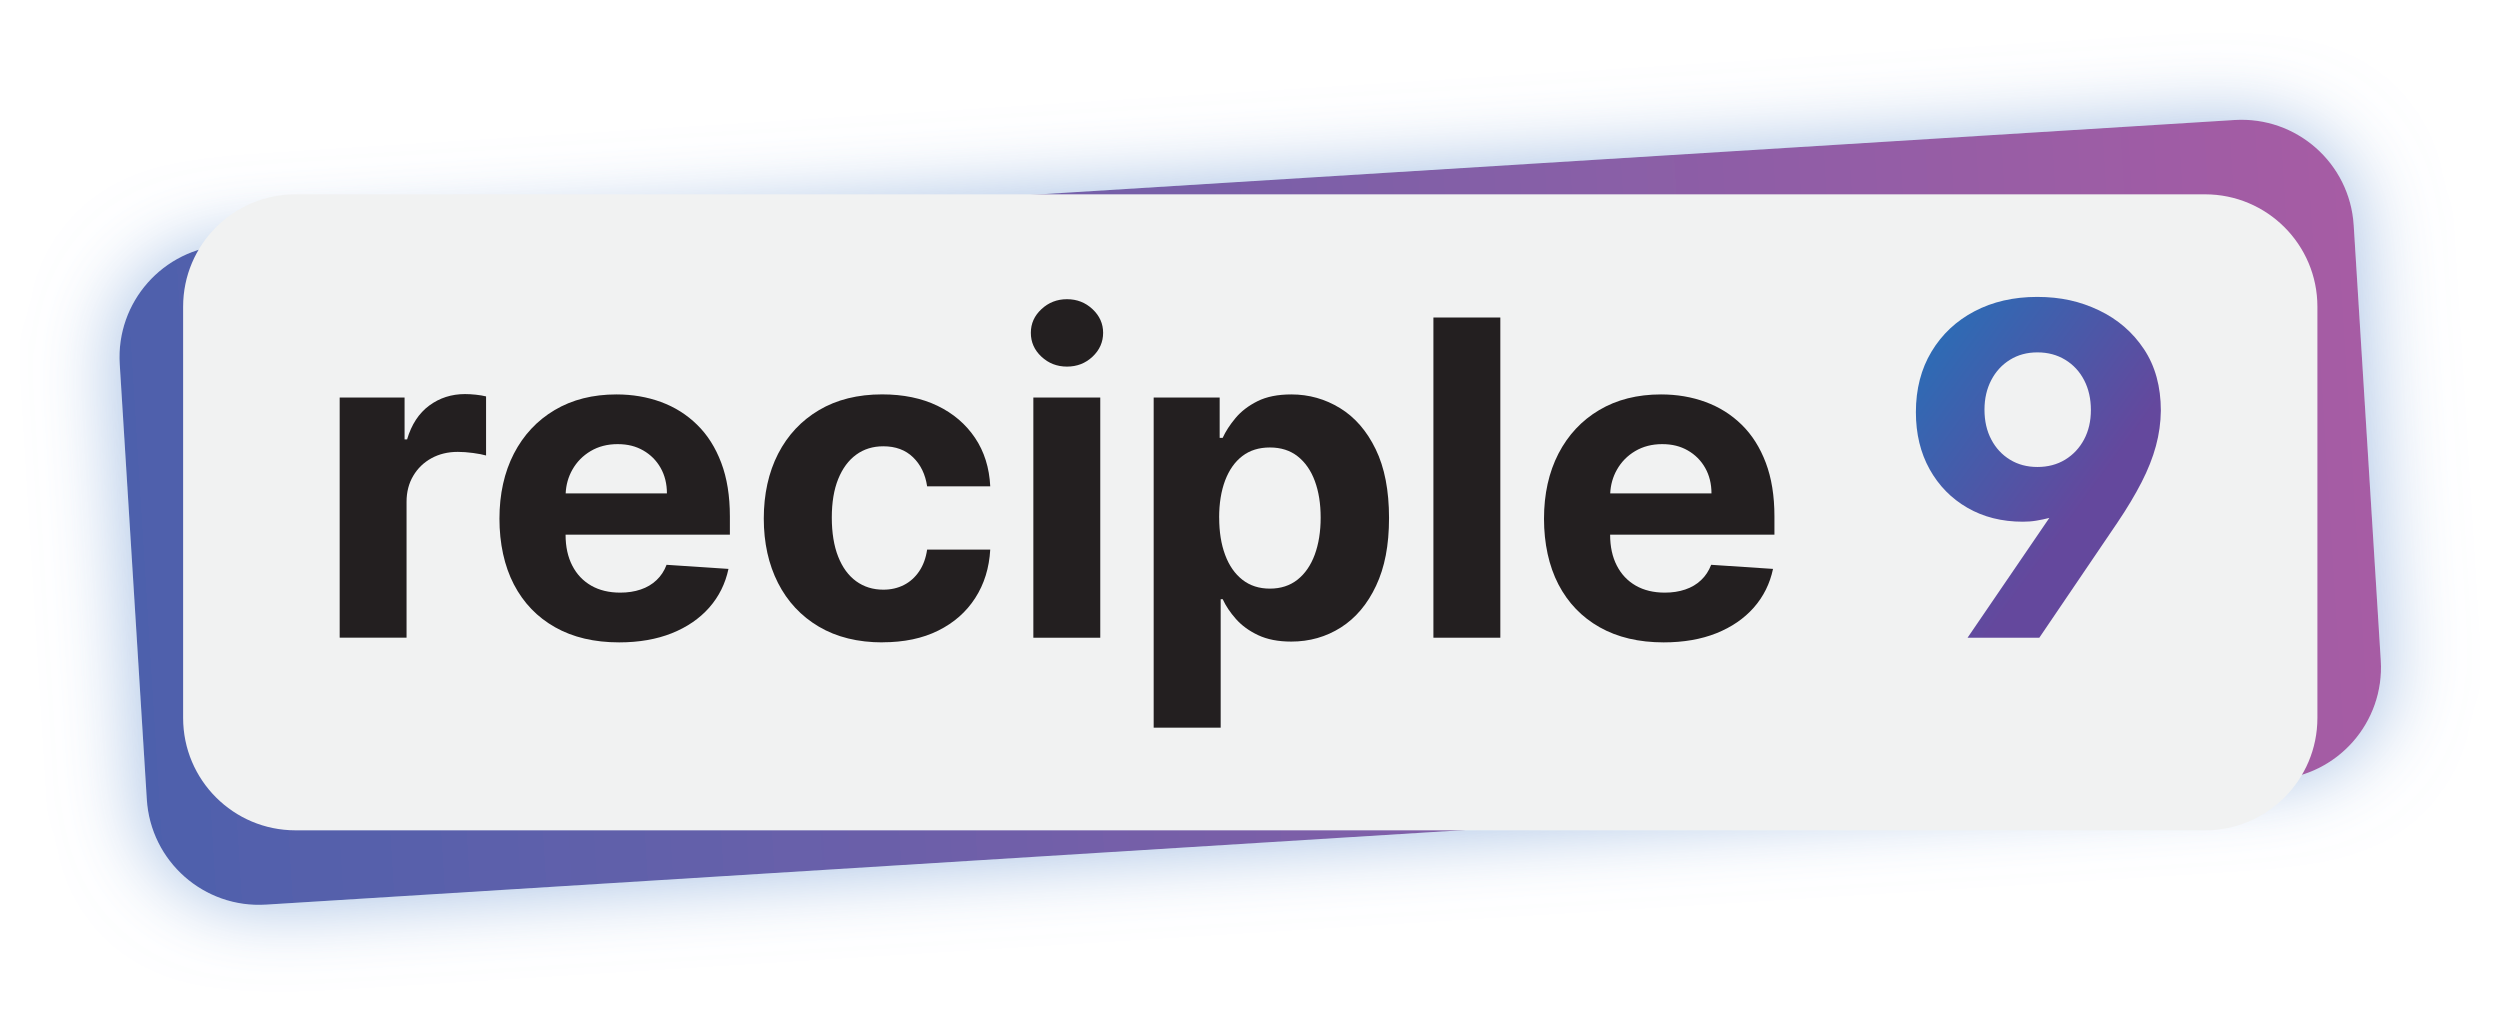
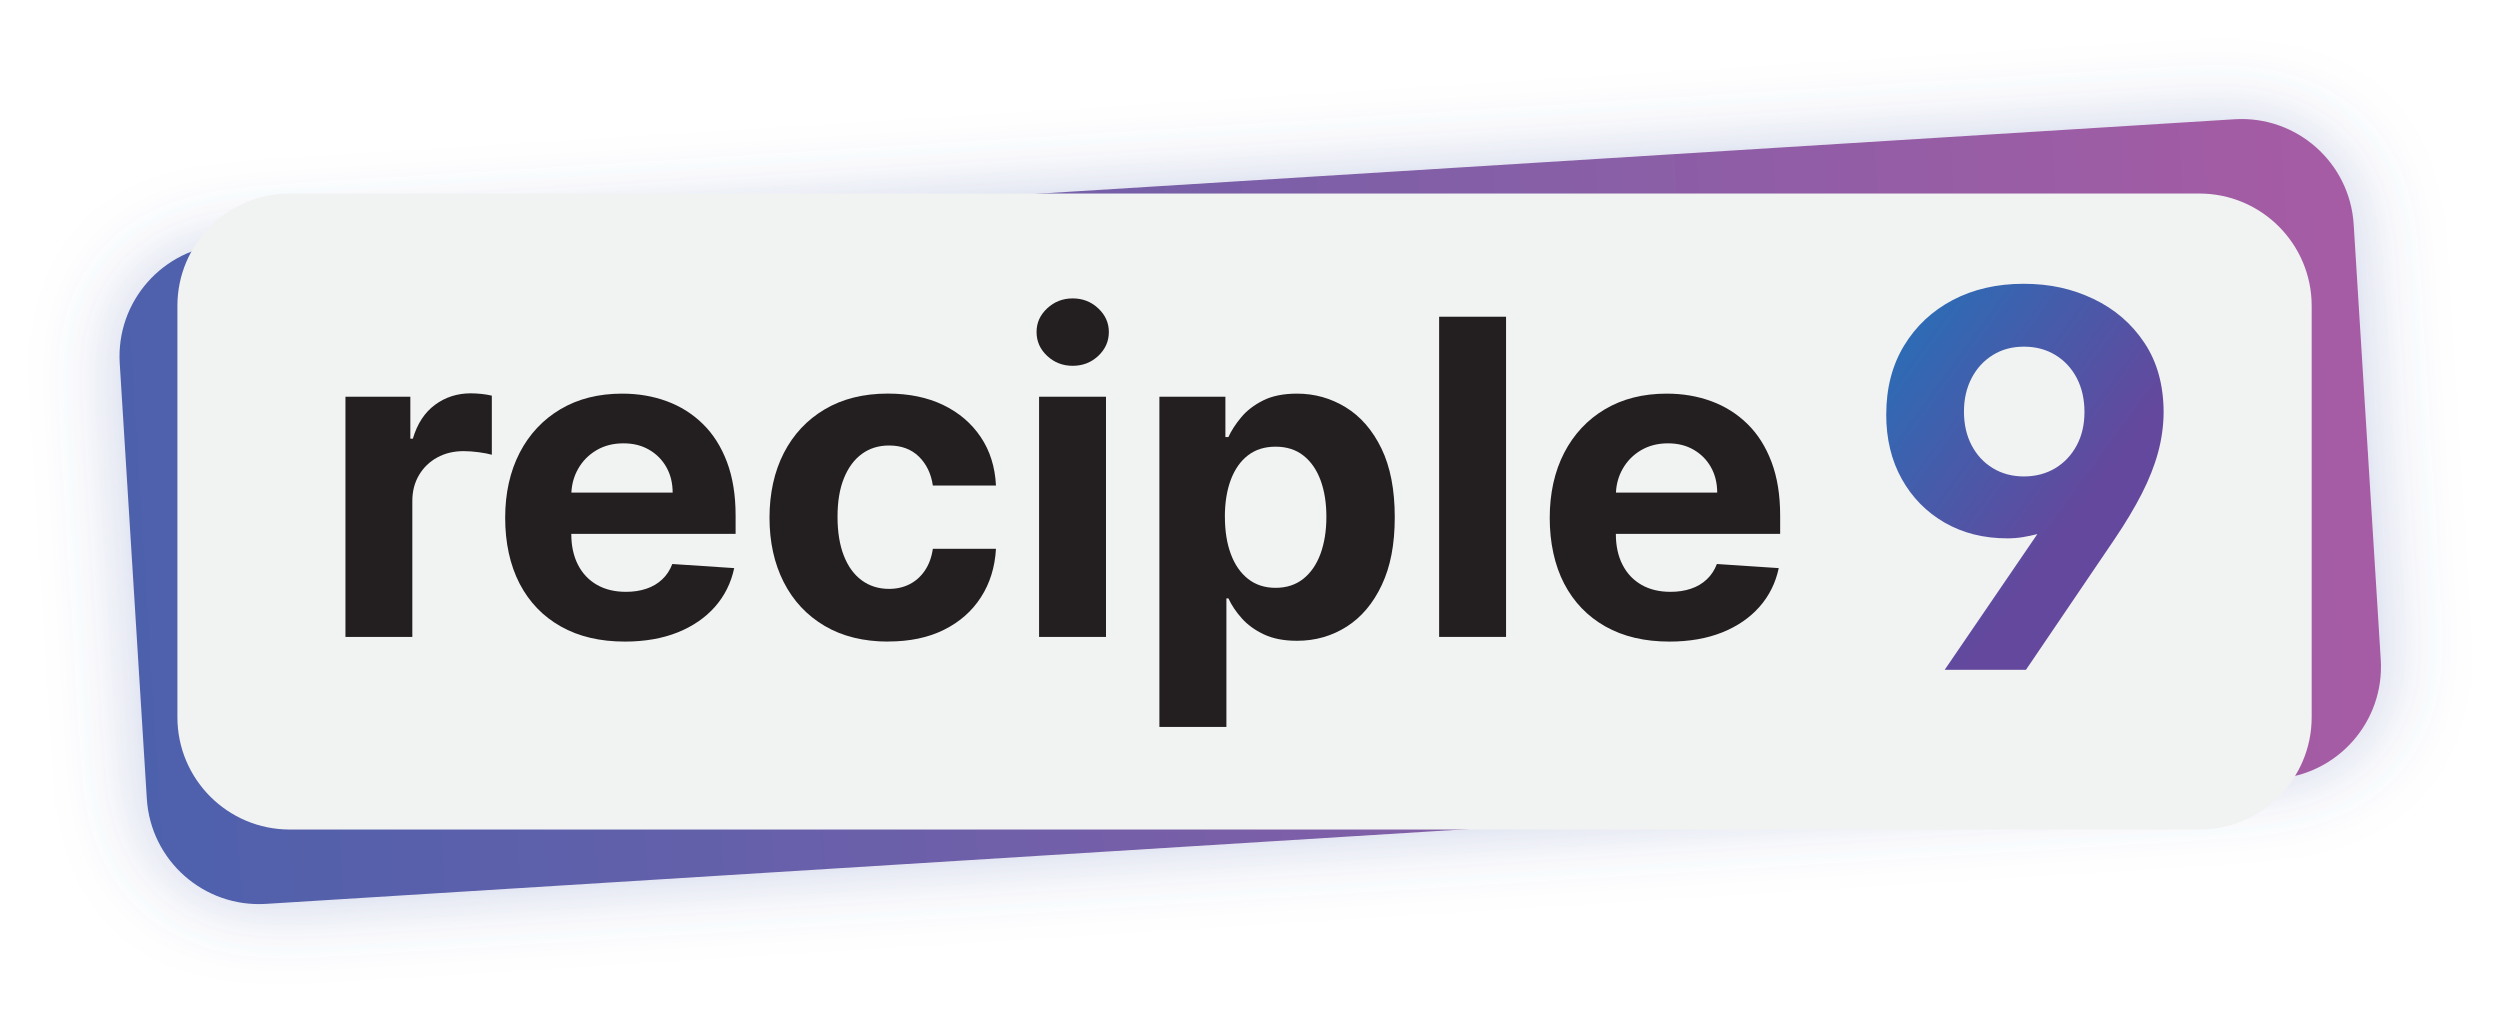
<svg xmlns="http://www.w3.org/2000/svg" id="Layer_2" width="200.32mm" height="82.04mm" viewBox="0 0 567.84 232.56">
  <defs>
    <style>.cls-1{fill:url(#New_Gradient_Swatch_1);filter:url(#outer-glow-1);}.cls-2{fill:#f1f2f2;}.cls-3{fill:url(#linear-gradient);}.cls-4{fill:#231f20;}</style>
-     <linearGradient id="New_Gradient_Swatch_1" x1="40.81" y1="106.19" x2="548.46" y2="106.19" gradientTransform="translate(-11.09 16.47) scale(1 .94)" gradientUnits="userSpaceOnUse">
+     <linearGradient id="New_Gradient_Swatch_1" x1="40.43" y1="106.38" x2="548.08" y2="106.38" gradientTransform="translate(-10.72 16.11) scale(1 .94)" gradientUnits="userSpaceOnUse">
      <stop offset="0" stop-color="#4e61ac" />
      <stop offset="1" stop-color="#a65ca4" />
    </linearGradient>
    <filter id="outer-glow-1" filterUnits="userSpaceOnUse">
      <feOffset dx="0" dy="0" />
      <feGaussianBlur result="blur" stdDeviation="9" />
-       <feFlood flood-color="#91b1dd" flood-opacity=".85" />
+       <feFlood flood-color="#495eab" flood-opacity=".3" />
      <feComposite in2="blur" operator="in" />
      <feComposite in="SourceGraphic" />
    </filter>
-     <linearGradient id="linear-gradient" x1="427.67" y1="82.47" x2="472.62" y2="115.25" gradientUnits="userSpaceOnUse">
+     <linearGradient id="linear-gradient" x1="419.94" y1="81.49" x2="470.85" y2="118.62" gradientUnits="userSpaceOnUse">
      <stop offset="0" stop-color="#2670b8" />
      <stop offset="1" stop-color="#64489d" />
    </linearGradient>
  </defs>
  <g id="Layer_1-2">
    <g>
-       <rect class="cls-1" x="29.78" y="41.31" width="508.4" height="150.11" rx="25.52" ry="25.52" transform="translate(-6.68 17.86) rotate(-3.56)" />
-       <rect class="cls-2" x="41.59" y="44.14" width="484.78" height="144.46" rx="25.52" ry="25.52" />
+       <rect class="cls-1" x="29.78" y="41.14" width="508.4" height="150.11" rx="25.52" ry="25.52" transform="translate(-6.67 17.86) rotate(-3.56)" />
+       <rect class="cls-2" x="40.29" y="43.96" width="484.78" height="144.46" rx="25.52" ry="25.52" />
      <g>
-         <path class="cls-4" d="M77.15,144.84v-54.55h14.74v9.52h.57c1-3.39,2.68-5.95,5.03-7.69,2.35-1.74,5.07-2.61,8.13-2.61,.76,0,1.58,.05,2.46,.14,.88,.09,1.65,.23,2.32,.39v13.42c-.71-.21-1.7-.4-2.96-.57-1.26-.17-2.41-.25-3.46-.25-2.24,0-4.23,.48-5.98,1.44-1.75,.96-3.13,2.29-4.14,4-1.01,1.7-1.52,3.67-1.52,5.9v30.86h-15.2Z" />
-         <path class="cls-4" d="M165.78,121.44v-4.15c0-4.64-.65-8.7-1.96-12.17-1.31-3.47-3.13-6.35-5.48-8.64-2.34-2.3-5.08-4.02-8.2-5.17-3.13-1.15-6.5-1.72-10.12-1.72-5.37,0-10.05,1.18-14.04,3.55-3.98,2.36-7.07,5.67-9.26,9.9-2.18,4.24-3.28,9.17-3.28,14.78s1.1,10.73,3.28,14.93c2.19,4.2,5.31,7.45,9.37,9.73,4.05,2.29,8.9,3.43,14.54,3.43,4.52,0,8.51-.7,11.97-2.08,3.46-1.39,6.29-3.33,8.49-5.82,2.2-2.5,3.66-5.43,4.37-8.79l-14.06-.93c-.52,1.38-1.28,2.54-2.28,3.48-1,.95-2.2,1.66-3.6,2.13-1.41,.48-2.95,.71-4.64,.71-2.55,0-4.75-.53-6.6-1.59-1.86-1.07-3.29-2.58-4.3-4.55-1.01-1.96-1.52-4.3-1.52-6.99v-.04h37.32Zm-35.78-14.75c1-1.77,2.38-3.18,4.15-4.23s3.81-1.58,6.12-1.58,4.16,.48,5.84,1.44c1.67,.96,2.99,2.28,3.94,3.96s1.43,3.61,1.43,5.79h-23c.09-1.96,.6-3.75,1.52-5.38Z" />
-         <path class="cls-4" d="M200.46,145.91c-5.61,0-10.44-1.19-14.47-3.57-4.03-2.38-7.12-5.69-9.28-9.93-2.15-4.24-3.23-9.11-3.23-14.63s1.09-10.49,3.26-14.72c2.18-4.23,5.27-7.53,9.29-9.91,4.02-2.38,8.8-3.57,14.34-3.57,4.78,0,8.97,.86,12.56,2.59,3.59,1.73,6.43,4.16,8.53,7.28s3.25,6.79,3.46,11.01h-14.34c-.4-2.72-1.47-4.92-3.19-6.59s-3.98-2.5-6.76-2.5c-2.35,0-4.41,.63-6.15,1.9-1.75,1.27-3.11,3.11-4.09,5.52-.98,2.41-1.46,5.34-1.46,8.77s.48,6.44,1.45,8.88c.96,2.44,2.32,4.3,4.08,5.58,1.76,1.28,3.82,1.92,6.17,1.92,1.74,0,3.3-.36,4.69-1.07,1.39-.71,2.54-1.75,3.46-3.11,.92-1.36,1.52-3,1.8-4.92h14.34c-.24,4.17-1.37,7.83-3.41,10.99-2.03,3.16-4.83,5.63-8.4,7.4-3.57,1.78-7.79,2.66-12.67,2.66Z" />
-         <path class="cls-4" d="M242.35,83.27c-2.26,0-4.19-.75-5.8-2.25s-2.41-3.31-2.41-5.42,.8-3.88,2.41-5.38,3.54-2.26,5.8-2.26,4.19,.75,5.8,2.26,2.41,3.3,2.41,5.38-.8,3.91-2.41,5.42-3.54,2.25-5.8,2.25Zm-7.64,61.58v-54.55h15.2v54.55h-15.2Z" />
-         <path class="cls-4" d="M262.04,165.3V90.3h14.99v9.16h.68c.67-1.47,1.64-2.97,2.91-4.49,1.27-1.53,2.94-2.81,5-3.84,2.06-1.03,4.62-1.54,7.69-1.54,4,0,7.68,1.04,11.06,3.11,3.38,2.07,6.08,5.18,8.1,9.34,2.02,4.15,3.03,9.36,3.03,15.61s-.98,11.22-2.94,15.39c-1.96,4.18-4.63,7.34-7.99,9.48-3.37,2.14-7.13,3.21-11.29,3.21-2.95,0-5.45-.49-7.51-1.46-2.06-.97-3.74-2.2-5.05-3.68-1.31-1.48-2.31-2.98-3-4.49h-.46v29.19h-15.2Zm14.88-47.73c0,3.24,.45,6.07,1.36,8.49,.9,2.42,2.21,4.29,3.92,5.63,1.71,1.34,3.79,2.01,6.24,2.01s4.57-.68,6.28-2.04c1.71-1.36,3.01-3.25,3.91-5.68,.89-2.43,1.34-5.23,1.34-8.4s-.44-5.92-1.32-8.31c-.88-2.39-2.18-4.26-3.89-5.61-1.71-1.35-3.82-2.02-6.32-2.02s-4.56,.65-6.26,1.95c-1.7,1.3-3,3.15-3.91,5.54-.9,2.39-1.36,5.21-1.36,8.45Z" />
-         <path class="cls-4" d="M340.78,72.12v72.73h-15.2V72.12h15.2Z" />
-         <path class="cls-4" d="M403.04,121.44v-4.15c0-4.64-.65-8.7-1.96-12.17-1.31-3.47-3.13-6.35-5.47-8.64-2.35-2.3-5.08-4.02-8.21-5.17-3.13-1.15-6.5-1.72-10.12-1.72-5.37,0-10.05,1.18-14.04,3.55-3.98,2.36-7.07,5.67-9.26,9.9-2.18,4.24-3.28,9.17-3.28,14.78s1.1,10.73,3.28,14.93c2.19,4.2,5.32,7.45,9.37,9.73,4.06,2.29,8.9,3.43,14.54,3.43,4.52,0,8.51-.7,11.97-2.08,3.46-1.39,6.29-3.33,8.49-5.82,2.2-2.5,3.66-5.43,4.37-8.79l-14.05-.93c-.53,1.38-1.29,2.54-2.29,3.48-1,.95-2.2,1.66-3.6,2.13-1.41,.48-2.95,.71-4.64,.71-2.55,0-4.75-.53-6.6-1.59-1.86-1.07-3.29-2.58-4.3-4.55-1.01-1.96-1.52-4.3-1.52-6.99v-.04h37.32Zm-35.78-14.75c1-1.77,2.38-3.18,4.15-4.23,1.78-1.05,3.82-1.58,6.12-1.58s4.16,.48,5.84,1.44c1.67,.96,2.99,2.28,3.94,3.96,.95,1.68,1.43,3.61,1.43,5.79h-23c.09-1.96,.6-3.75,1.52-5.38Z" />
-         <path class="cls-3" d="M435.17,93.61c0-5.24,1.19-9.83,3.56-13.76,2.37-3.93,5.62-6.98,9.76-9.15,4.13-2.17,8.87-3.26,14.22-3.26s9.77,1.01,14.03,3.04c4.26,2.03,7.67,4.97,10.23,8.82,2.56,3.85,3.84,8.51,3.84,13.98-.03,2.68-.4,5.36-1.12,8.02-.72,2.66-1.81,5.41-3.26,8.24-1.45,2.83-3.27,5.88-5.47,9.14l-17.76,26.18h-16.3l18.58-27.22c-.95,.25-1.93,.45-2.94,.62s-2.04,.24-3.09,.24c-4.75,0-8.94-1.06-12.59-3.17-3.65-2.11-6.51-5.03-8.58-8.76-2.07-3.73-3.11-8.04-3.11-12.94Zm15.58-.56c0,2.56,.51,4.82,1.54,6.77,1.02,1.95,2.44,3.48,4.25,4.59,1.81,1.11,3.89,1.66,6.24,1.66s4.47-.55,6.29-1.66,3.25-2.63,4.29-4.57,1.56-4.18,1.56-6.71-.51-4.82-1.54-6.79c-1.02-1.96-2.45-3.5-4.29-4.62s-3.94-1.68-6.31-1.68-4.43,.56-6.24,1.68c-1.81,1.12-3.23,2.66-4.25,4.62-1.02,1.96-1.54,4.2-1.54,6.71Z" />
+         <path class="cls-4" d="M78.46,144.67v-54.55h14.74v9.52h.57c1-3.39,2.68-5.95,5.03-7.69,2.35-1.74,5.07-2.61,8.13-2.61,.76,0,1.58,.05,2.46,.14,.88,.09,1.65,.23,2.32,.39v13.42c-.71-.21-1.7-.4-2.96-.57-1.26-.17-2.41-.25-3.46-.25-2.24,0-4.23,.48-5.98,1.44-1.75,.96-3.13,2.29-4.14,4-1.01,1.7-1.52,3.67-1.52,5.9v30.86h-15.2Z" />
+         <path class="cls-4" d="M167.08,121.26v-4.15c0-4.64-.65-8.7-1.96-12.17-1.31-3.47-3.13-6.35-5.48-8.64-2.34-2.3-5.08-4.02-8.2-5.17-3.13-1.15-6.5-1.72-10.12-1.72-5.37,0-10.05,1.18-14.04,3.55-3.98,2.36-7.07,5.67-9.26,9.9-2.18,4.24-3.28,9.17-3.28,14.78s1.1,10.73,3.28,14.93c2.19,4.2,5.31,7.45,9.37,9.73,4.05,2.29,8.9,3.43,14.54,3.43,4.52,0,8.51-.7,11.97-2.08,3.46-1.39,6.29-3.33,8.49-5.82,2.2-2.5,3.66-5.43,4.37-8.79l-14.06-.93c-.52,1.38-1.28,2.54-2.28,3.48-1,.95-2.2,1.66-3.6,2.13-1.41,.48-2.95,.71-4.64,.71-2.55,0-4.75-.53-6.6-1.59-1.86-1.07-3.29-2.58-4.3-4.55-1.01-1.96-1.52-4.3-1.52-6.99v-.04h37.32Zm-35.78-14.75c1-1.77,2.38-3.18,4.15-4.23s3.81-1.58,6.12-1.58,4.16,.48,5.84,1.44c1.67,.96,2.99,2.28,3.94,3.96s1.43,3.61,1.43,5.79h-23c.09-1.96,.6-3.75,1.52-5.38Z" />
+         <path class="cls-4" d="M201.76,145.73c-5.61,0-10.44-1.19-14.47-3.57-4.03-2.38-7.12-5.69-9.28-9.93-2.15-4.24-3.23-9.11-3.23-14.63s1.09-10.49,3.26-14.72c2.18-4.23,5.27-7.53,9.29-9.91,4.02-2.38,8.8-3.57,14.34-3.57,4.78,0,8.97,.86,12.56,2.59,3.59,1.73,6.43,4.16,8.53,7.28s3.25,6.79,3.46,11.01h-14.34c-.4-2.72-1.47-4.92-3.19-6.59s-3.98-2.5-6.76-2.5c-2.35,0-4.41,.63-6.15,1.9-1.75,1.27-3.11,3.11-4.09,5.52-.98,2.41-1.46,5.34-1.46,8.77s.48,6.44,1.45,8.88c.96,2.44,2.32,4.3,4.08,5.58,1.76,1.28,3.82,1.92,6.17,1.92,1.74,0,3.3-.36,4.69-1.07,1.39-.71,2.54-1.75,3.46-3.11,.92-1.36,1.52-3,1.8-4.92h14.34c-.24,4.17-1.37,7.83-3.41,10.99-2.03,3.16-4.83,5.63-8.4,7.4-3.57,1.78-7.79,2.66-12.67,2.66Z" />
+         <path class="cls-4" d="M243.65,83.09c-2.26,0-4.19-.75-5.8-2.25s-2.41-3.31-2.41-5.42,.8-3.88,2.41-5.38,3.54-2.26,5.8-2.26,4.19,.75,5.8,2.26,2.41,3.3,2.41,5.38-.8,3.91-2.41,5.42-3.54,2.25-5.8,2.25Zm-7.64,61.58v-54.55h15.2v54.55h-15.2Z" />
+         <path class="cls-4" d="M263.34,165.12V90.12h14.99v9.16h.68c.67-1.47,1.64-2.97,2.91-4.49,1.27-1.53,2.94-2.81,5-3.84,2.06-1.03,4.62-1.54,7.69-1.54,4,0,7.68,1.04,11.06,3.11,3.38,2.07,6.08,5.18,8.1,9.34,2.02,4.15,3.03,9.36,3.03,15.61s-.98,11.22-2.94,15.39c-1.96,4.18-4.63,7.34-7.99,9.48-3.37,2.14-7.13,3.21-11.29,3.21-2.95,0-5.45-.49-7.51-1.46-2.06-.97-3.74-2.2-5.05-3.68-1.31-1.48-2.31-2.98-3-4.49h-.46v29.19h-15.2Zm14.88-47.73c0,3.24,.45,6.07,1.36,8.49,.9,2.42,2.21,4.29,3.92,5.63,1.71,1.34,3.79,2.01,6.24,2.01s4.57-.68,6.28-2.04c1.71-1.36,3.01-3.25,3.91-5.68,.89-2.43,1.34-5.23,1.34-8.4s-.44-5.92-1.32-8.31c-.88-2.39-2.18-4.26-3.89-5.61-1.71-1.35-3.82-2.02-6.32-2.02s-4.56,.65-6.26,1.95c-1.7,1.3-3,3.15-3.91,5.54-.9,2.39-1.36,5.21-1.36,8.45Z" />
+         <path class="cls-4" d="M342.08,71.94v72.73h-15.2V71.94h15.2Z" />
+         <path class="cls-4" d="M404.34,121.26v-4.15c0-4.64-.65-8.7-1.96-12.17-1.31-3.47-3.13-6.35-5.47-8.64-2.35-2.3-5.08-4.02-8.21-5.17-3.13-1.15-6.5-1.72-10.12-1.72-5.37,0-10.05,1.18-14.04,3.55-3.98,2.36-7.07,5.67-9.26,9.9-2.18,4.24-3.28,9.17-3.28,14.78s1.1,10.73,3.28,14.93c2.19,4.2,5.32,7.45,9.37,9.73,4.06,2.29,8.9,3.43,14.54,3.43,4.52,0,8.51-.7,11.97-2.08,3.46-1.39,6.29-3.33,8.49-5.82,2.2-2.5,3.66-5.43,4.37-8.79l-14.05-.93c-.53,1.38-1.29,2.54-2.29,3.48-1,.95-2.2,1.66-3.6,2.13-1.41,.48-2.95,.71-4.64,.71-2.55,0-4.75-.53-6.6-1.59-1.86-1.07-3.29-2.58-4.3-4.55-1.01-1.96-1.52-4.3-1.52-6.99v-.04h37.32Zm-35.78-14.75c1-1.77,2.38-3.18,4.15-4.23,1.78-1.05,3.82-1.58,6.12-1.58s4.16,.48,5.84,1.44c1.67,.96,2.99,2.28,3.94,3.96,.95,1.68,1.43,3.61,1.43,5.79h-23c.09-1.96,.6-3.75,1.52-5.38Z" />
+         <path class="cls-3" d="M428.44,94.11c0-5.94,1.34-11.13,4.03-15.58,2.69-4.45,6.37-7.9,11.05-10.37,4.68-2.46,10.05-3.7,16.1-3.7s11.07,1.15,15.89,3.44c4.82,2.3,8.68,5.62,11.58,9.99,2.9,4.36,4.35,9.64,4.35,15.84-.03,3.04-.45,6.07-1.27,9.08-.82,3.01-2.05,6.12-3.69,9.33-1.64,3.21-3.71,6.66-6.2,10.35l-20.11,29.65h-18.46l21.05-30.83c-1.08,.28-2.18,.51-3.33,.7s-2.31,.27-3.5,.27c-5.37,0-10.13-1.2-14.26-3.59-4.13-2.39-7.37-5.7-9.72-9.92-2.35-4.22-3.52-9.11-3.52-14.65Zm17.65-.63c0,2.9,.58,5.46,1.74,7.67,1.16,2.21,2.76,3.94,4.82,5.19,2.05,1.25,4.41,1.88,7.06,1.88s5.06-.63,7.13-1.88,3.68-2.98,4.86-5.17,1.76-4.73,1.76-7.6-.58-5.46-1.74-7.69c-1.16-2.22-2.78-3.97-4.86-5.24s-4.46-1.9-7.15-1.9-5.01,.63-7.06,1.9c-2.05,1.27-3.66,3.01-4.82,5.24-1.16,2.22-1.74,4.76-1.74,7.6Z" />
      </g>
    </g>
  </g>
</svg>
